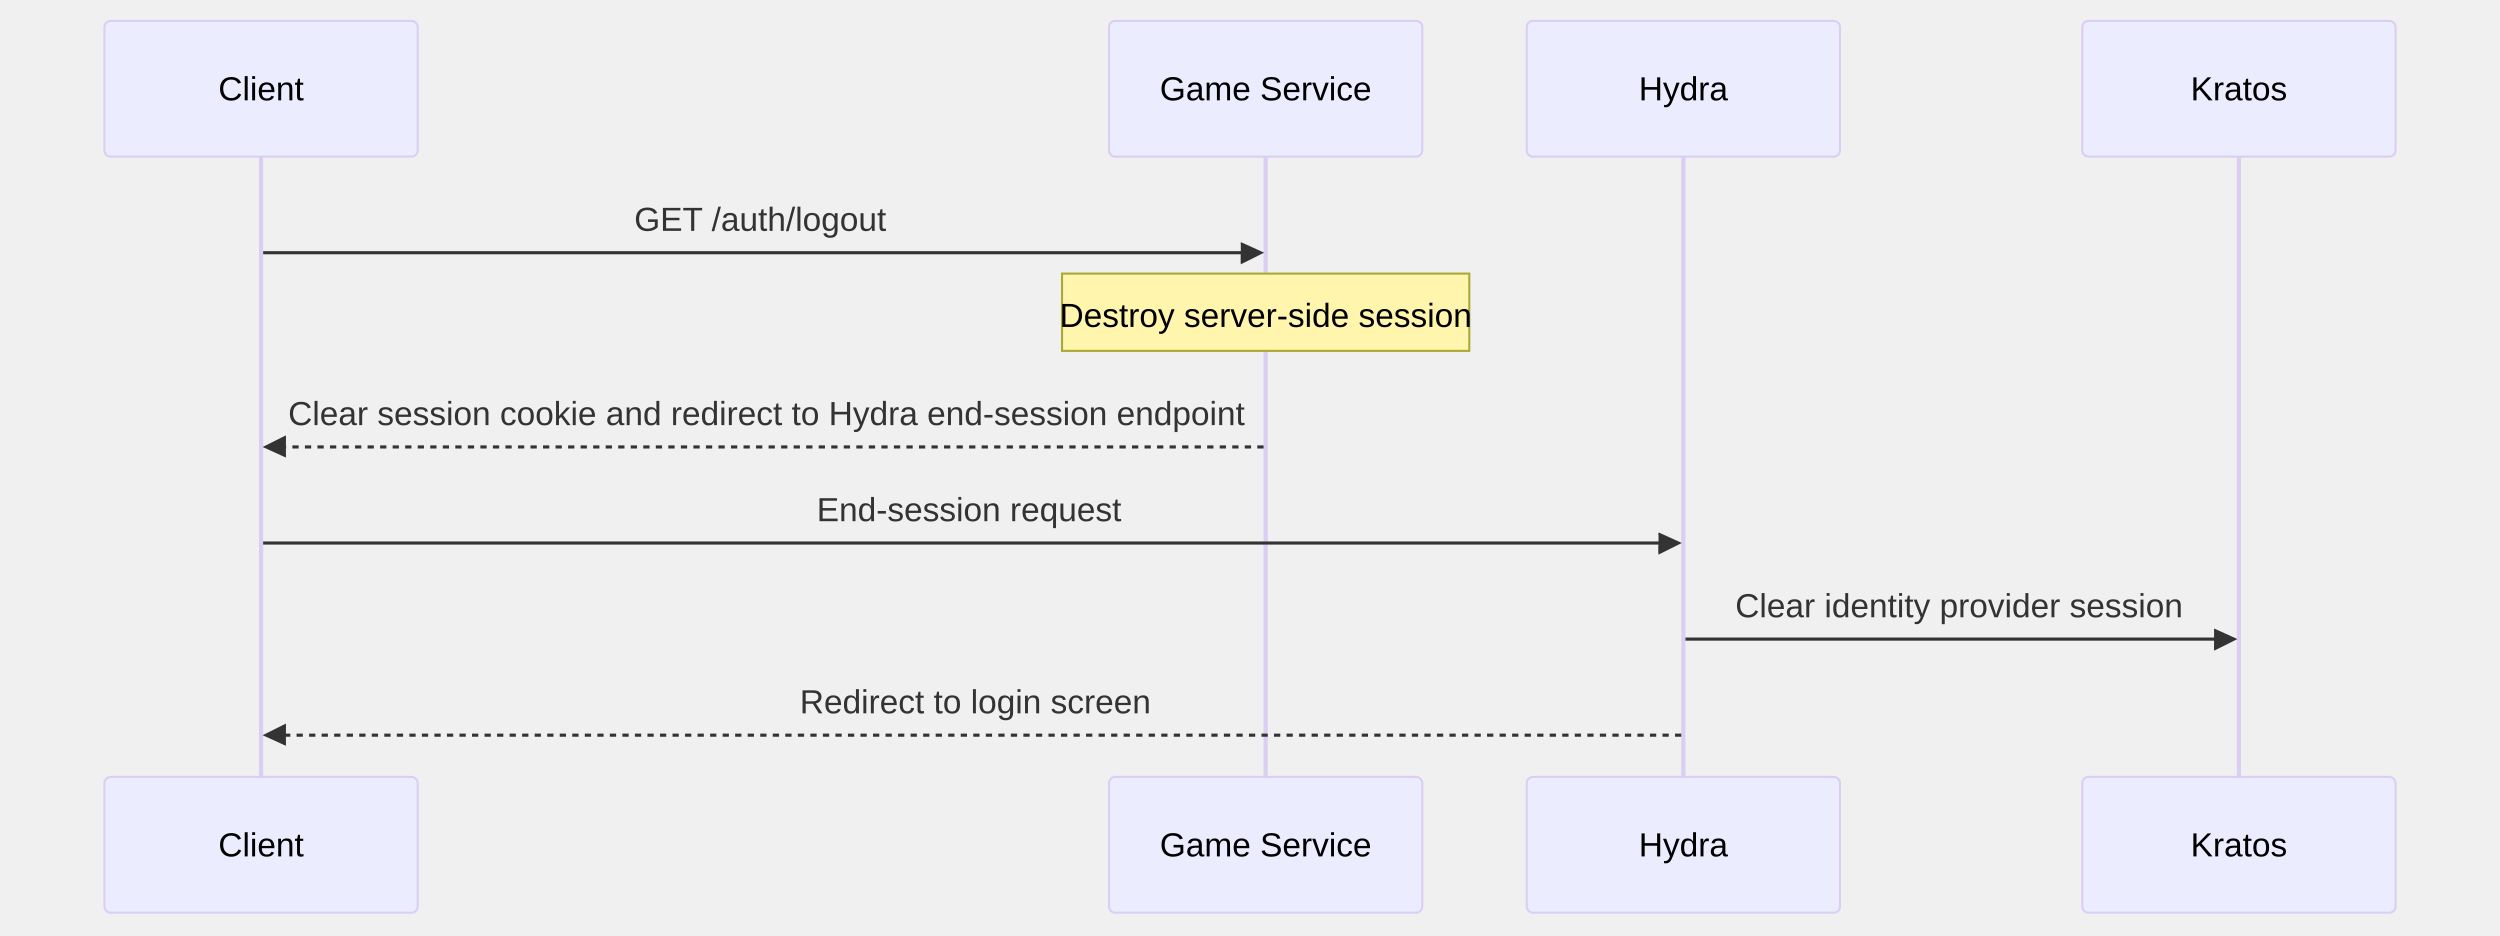
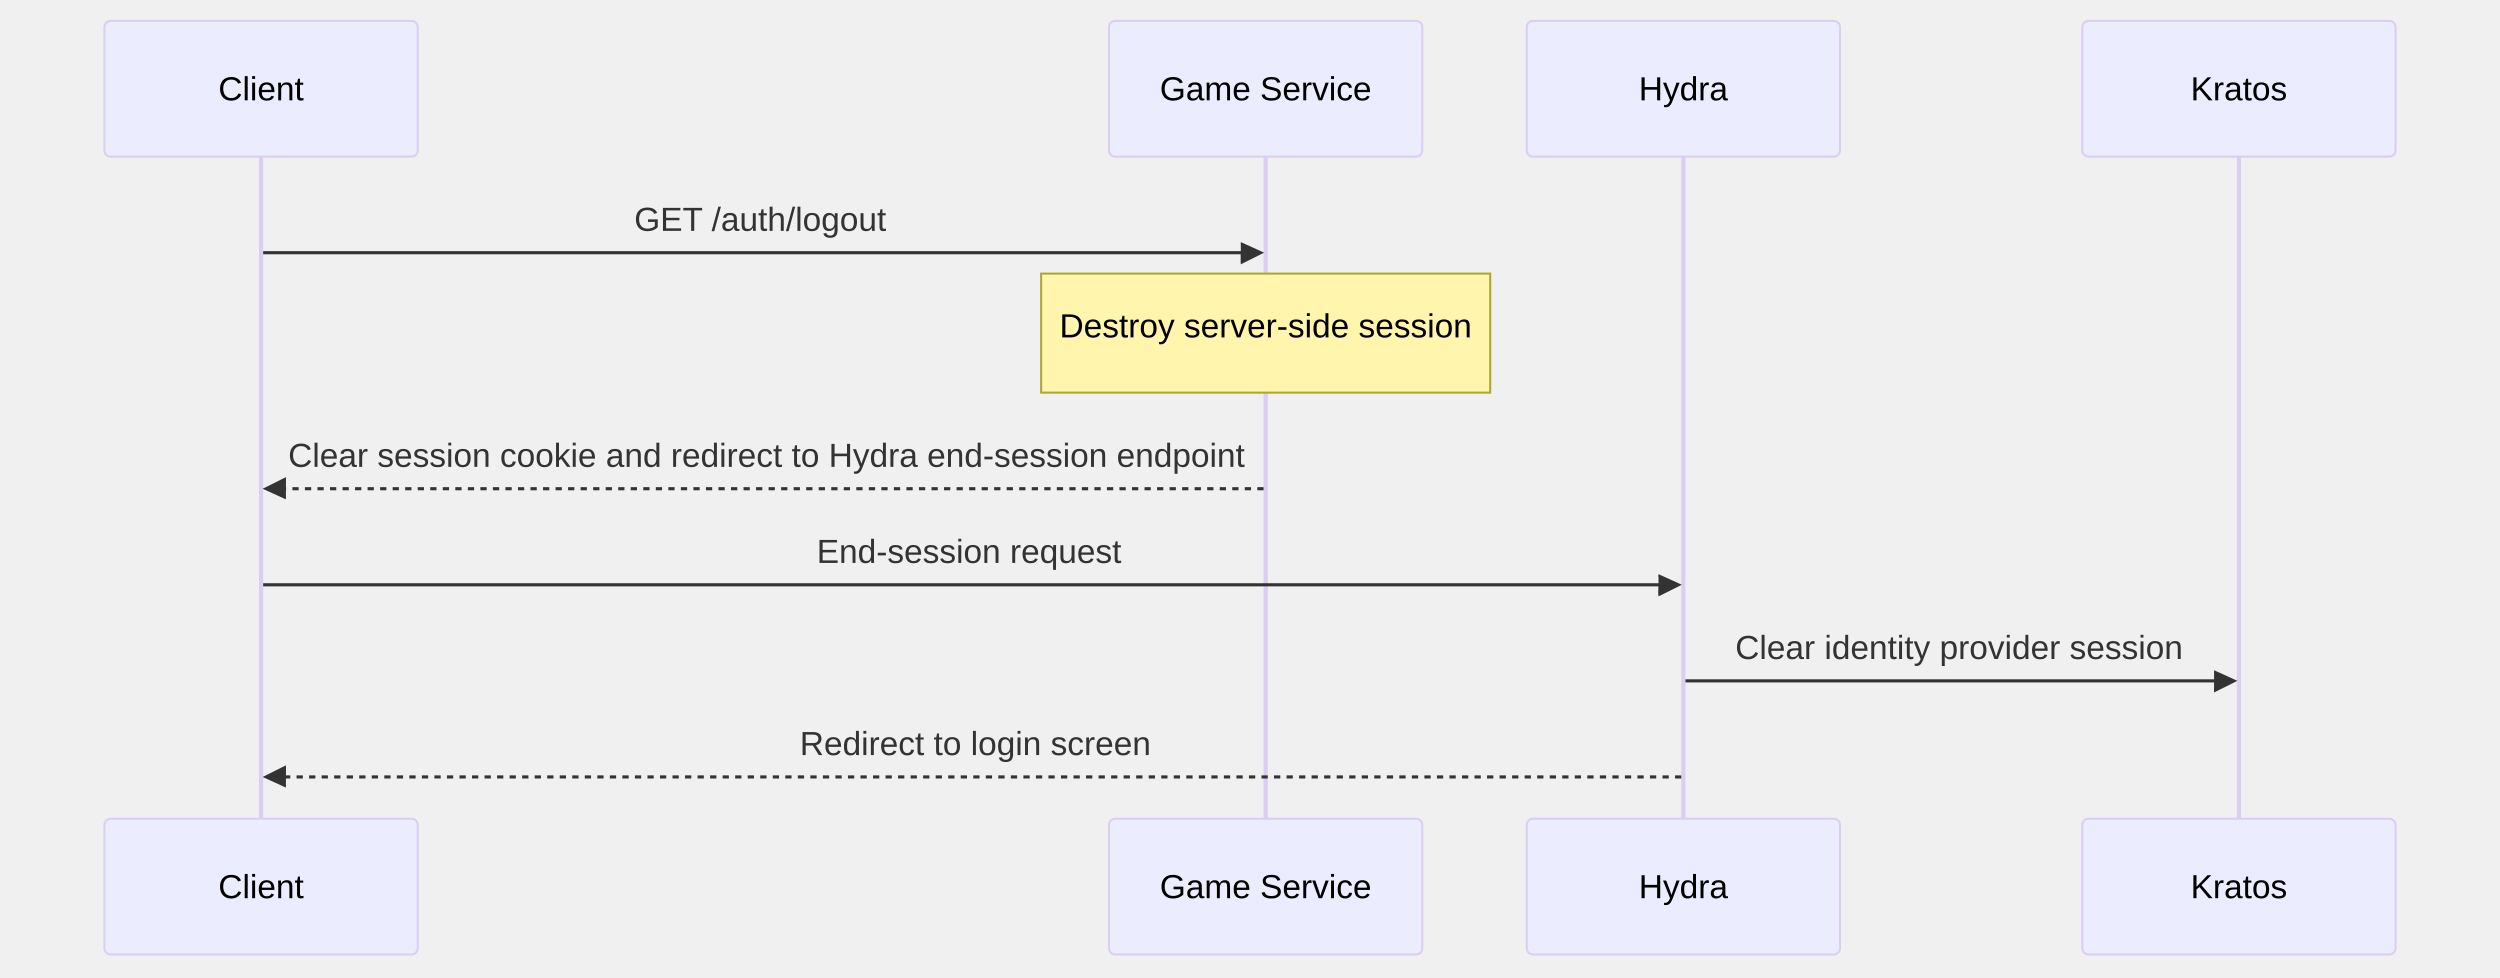
- <svg xmlns="http://www.w3.org/2000/svg" id="my-svg" width="100%" style="max-width: 1197px; background-color: white;" viewBox="-50 -10 1197 448" role="graphics-document document" aria-roledescription="sequence">
+ <svg xmlns="http://www.w3.org/2000/svg" id="my-svg" width="100%" style="max-width: 1197px; background-color: white;" viewBox="-50 -10 1197 468" role="graphics-document document" aria-roledescription="sequence">
  <g>
-     <rect x="947" y="362" fill="#eaeaea" stroke="#666" width="150" height="65" name="Kratos" rx="3" ry="3" class="actor actor-bottom" />
-     <text x="1022" y="394.5" dominant-baseline="central" alignment-baseline="central" class="actor actor-box" style="text-anchor: middle; font-size: 16px; font-weight: 400;">
+     <rect x="947" y="382" fill="#eaeaea" stroke="#666" width="150" height="65" name="Kratos" rx="3" ry="3" class="actor actor-bottom" />
+     <text x="1022" y="414.5" dominant-baseline="central" alignment-baseline="central" class="actor actor-box" style="text-anchor: middle; font-size: 16px; font-weight: 400;">
      <tspan x="1022" dy="0">Kratos</tspan>
    </text>
  </g>
  <g>
-     <rect x="681" y="362" fill="#eaeaea" stroke="#666" width="150" height="65" name="Hydra" rx="3" ry="3" class="actor actor-bottom" />
-     <text x="756" y="394.5" dominant-baseline="central" alignment-baseline="central" class="actor actor-box" style="text-anchor: middle; font-size: 16px; font-weight: 400;">
+     <rect x="681" y="382" fill="#eaeaea" stroke="#666" width="150" height="65" name="Hydra" rx="3" ry="3" class="actor actor-bottom" />
+     <text x="756" y="414.5" dominant-baseline="central" alignment-baseline="central" class="actor actor-box" style="text-anchor: middle; font-size: 16px; font-weight: 400;">
      <tspan x="756" dy="0">Hydra</tspan>
    </text>
  </g>
  <g>
-     <rect x="481" y="362" fill="#eaeaea" stroke="#666" width="150" height="65" name="Server" rx="3" ry="3" class="actor actor-bottom" />
-     <text x="556" y="394.5" dominant-baseline="central" alignment-baseline="central" class="actor actor-box" style="text-anchor: middle; font-size: 16px; font-weight: 400;">
+     <rect x="481" y="382" fill="#eaeaea" stroke="#666" width="150" height="65" name="Server" rx="3" ry="3" class="actor actor-bottom" />
+     <text x="556" y="414.5" dominant-baseline="central" alignment-baseline="central" class="actor actor-box" style="text-anchor: middle; font-size: 16px; font-weight: 400;">
      <tspan x="556" dy="0">Game Service</tspan>
    </text>
  </g>
  <g>
-     <rect x="0" y="362" fill="#eaeaea" stroke="#666" width="150" height="65" name="Client" rx="3" ry="3" class="actor actor-bottom" />
-     <text x="75" y="394.5" dominant-baseline="central" alignment-baseline="central" class="actor actor-box" style="text-anchor: middle; font-size: 16px; font-weight: 400;">
+     <rect x="0" y="382" fill="#eaeaea" stroke="#666" width="150" height="65" name="Client" rx="3" ry="3" class="actor actor-bottom" />
+     <text x="75" y="414.5" dominant-baseline="central" alignment-baseline="central" class="actor actor-box" style="text-anchor: middle; font-size: 16px; font-weight: 400;">
      <tspan x="75" dy="0">Client</tspan>
    </text>
  </g>
  <g>
-     <line id="actor3" x1="1022" y1="65" x2="1022" y2="362" class="actor-line 200" stroke-width="0.5px" stroke="#999" name="Kratos" />
+     <line id="actor3" x1="1022" y1="65" x2="1022" y2="382" class="actor-line 200" stroke-width="0.5px" stroke="#999" name="Kratos" />
    <g id="root-3">
      <rect x="947" y="0" fill="#eaeaea" stroke="#666" width="150" height="65" name="Kratos" rx="3" ry="3" class="actor actor-top" />
      <text x="1022" y="32.5" dominant-baseline="central" alignment-baseline="central" class="actor actor-box" style="text-anchor: middle; font-size: 16px; font-weight: 400;">
        <tspan x="1022" dy="0">Kratos</tspan>
      </text>
    </g>
  </g>
  <g>
-     <line id="actor2" x1="756" y1="65" x2="756" y2="362" class="actor-line 200" stroke-width="0.5px" stroke="#999" name="Hydra" />
+     <line id="actor2" x1="756" y1="65" x2="756" y2="382" class="actor-line 200" stroke-width="0.5px" stroke="#999" name="Hydra" />
    <g id="root-2">
      <rect x="681" y="0" fill="#eaeaea" stroke="#666" width="150" height="65" name="Hydra" rx="3" ry="3" class="actor actor-top" />
      <text x="756" y="32.5" dominant-baseline="central" alignment-baseline="central" class="actor actor-box" style="text-anchor: middle; font-size: 16px; font-weight: 400;">
        <tspan x="756" dy="0">Hydra</tspan>
      </text>
    </g>
  </g>
  <g>
-     <line id="actor1" x1="556" y1="65" x2="556" y2="362" class="actor-line 200" stroke-width="0.5px" stroke="#999" name="Server" />
+     <line id="actor1" x1="556" y1="65" x2="556" y2="382" class="actor-line 200" stroke-width="0.5px" stroke="#999" name="Server" />
    <g id="root-1">
      <rect x="481" y="0" fill="#eaeaea" stroke="#666" width="150" height="65" name="Server" rx="3" ry="3" class="actor actor-top" />
      <text x="556" y="32.5" dominant-baseline="central" alignment-baseline="central" class="actor actor-box" style="text-anchor: middle; font-size: 16px; font-weight: 400;">
        <tspan x="556" dy="0">Game Service</tspan>
      </text>
    </g>
  </g>
  <g>
-     <line id="actor0" x1="75" y1="65" x2="75" y2="362" class="actor-line 200" stroke-width="0.5px" stroke="#999" name="Client" />
+     <line id="actor0" x1="75" y1="65" x2="75" y2="382" class="actor-line 200" stroke-width="0.5px" stroke="#999" name="Client" />
    <g id="root-0">
      <rect x="0" y="0" fill="#eaeaea" stroke="#666" width="150" height="65" name="Client" rx="3" ry="3" class="actor actor-top" />
      <text x="75" y="32.5" dominant-baseline="central" alignment-baseline="central" class="actor actor-box" style="text-anchor: middle; font-size: 16px; font-weight: 400;">
        <tspan x="75" dy="0">Client</tspan>
      </text>
    </g>
  </g>
  <style>#my-svg{font-family:"trebuchet ms",verdana,arial,sans-serif;font-size:16px;fill:#333;}@keyframes edge-animation-frame{from{stroke-dashoffset:0;}}@keyframes dash{to{stroke-dashoffset:0;}}#my-svg .edge-animation-slow{stroke-dasharray:9,5!important;stroke-dashoffset:900;animation:dash 50s linear infinite;stroke-linecap:round;}#my-svg .edge-animation-fast{stroke-dasharray:9,5!important;stroke-dashoffset:900;animation:dash 20s linear infinite;stroke-linecap:round;}#my-svg .error-icon{fill:#552222;}#my-svg .error-text{fill:#552222;stroke:#552222;}#my-svg .edge-thickness-normal{stroke-width:1px;}#my-svg .edge-thickness-thick{stroke-width:3.5px;}#my-svg .edge-pattern-solid{stroke-dasharray:0;}#my-svg .edge-thickness-invisible{stroke-width:0;fill:none;}#my-svg .edge-pattern-dashed{stroke-dasharray:3;}#my-svg .edge-pattern-dotted{stroke-dasharray:2;}#my-svg .marker{fill:#333333;stroke:#333333;}#my-svg .marker.cross{stroke:#333333;}#my-svg svg{font-family:"trebuchet ms",verdana,arial,sans-serif;font-size:16px;}#my-svg p{margin:0;}#my-svg .actor{stroke:hsl(259.626, 59.777%, 87.902%);fill:#ECECFF;}#my-svg text.actor&gt;tspan{fill:black;stroke:none;}#my-svg .actor-line{stroke:hsl(259.626, 59.777%, 87.902%);}#my-svg .innerArc{stroke-width:1.5;stroke-dasharray:none;}#my-svg .messageLine0{stroke-width:1.5;stroke-dasharray:none;stroke:#333;}#my-svg .messageLine1{stroke-width:1.5;stroke-dasharray:2,2;stroke:#333;}#my-svg #arrowhead path{fill:#333;stroke:#333;}#my-svg .sequenceNumber{fill:white;}#my-svg #sequencenumber{fill:#333;}#my-svg #crosshead path{fill:#333;stroke:#333;}#my-svg .messageText{fill:#333;stroke:none;}#my-svg .labelBox{stroke:hsl(259.626, 59.777%, 87.902%);fill:#ECECFF;}#my-svg .labelText,#my-svg .labelText&gt;tspan{fill:black;stroke:none;}#my-svg .loopText,#my-svg .loopText&gt;tspan{fill:black;stroke:none;}#my-svg .loopLine{stroke-width:2px;stroke-dasharray:2,2;stroke:hsl(259.626, 59.777%, 87.902%);fill:hsl(259.626, 59.777%, 87.902%);}#my-svg .note{stroke:#aaaa33;fill:#fff5ad;}#my-svg .noteText,#my-svg .noteText&gt;tspan{fill:black;stroke:none;}#my-svg .activation0{fill:#f4f4f4;stroke:#666;}#my-svg .activation1{fill:#f4f4f4;stroke:#666;}#my-svg .activation2{fill:#f4f4f4;stroke:#666;}#my-svg .actorPopupMenu{position:absolute;}#my-svg .actorPopupMenuPanel{position:absolute;fill:#ECECFF;box-shadow:0px 8px 16px 0px rgba(0,0,0,0.2);filter:drop-shadow(3px 5px 2px rgb(0 0 0 / 0.4));}#my-svg .actor-man line{stroke:hsl(259.626, 59.777%, 87.902%);fill:#ECECFF;}#my-svg .actor-man circle,#my-svg line{stroke:hsl(259.626, 59.777%, 87.902%);fill:#ECECFF;stroke-width:2px;}#my-svg :root{--mermaid-font-family:"trebuchet ms",verdana,arial,sans-serif;}</style>
  <g />
  <defs>
    <symbol id="computer" width="24" height="24">
      <path transform="scale(.5)" d="M2 2v13h20v-13h-20zm18 11h-16v-9h16v9zm-10.228 6l.466-1h3.524l.467 1h-4.457zm14.228 3h-24l2-6h2.104l-1.33 4h18.45l-1.297-4h2.073l2 6zm-5-10h-14v-7h14v7z" />
    </symbol>
  </defs>
  <defs>
    <symbol id="database" fill-rule="evenodd" clip-rule="evenodd">
      <path transform="scale(.5)" d="M12.258.001l.256.004.255.005.253.008.251.01.249.012.247.015.246.016.242.019.241.02.239.023.236.024.233.027.231.028.229.031.225.032.223.034.22.036.217.038.214.04.211.041.208.043.205.045.201.046.198.048.194.05.191.051.187.053.183.054.18.056.175.057.172.059.168.06.163.061.16.063.155.064.15.066.074.033.073.033.071.034.07.034.069.035.068.035.067.035.066.035.064.036.064.036.062.036.06.036.06.037.058.037.058.037.055.038.055.038.053.038.052.038.051.039.05.039.048.039.047.039.045.04.044.04.043.04.041.04.04.041.039.041.037.041.036.041.034.041.033.042.032.042.03.042.029.042.027.042.026.043.024.043.023.043.021.043.02.043.018.044.017.043.015.044.013.044.012.044.011.045.009.044.007.045.006.045.004.045.002.045.001.045v17l-.001.045-.002.045-.004.045-.006.045-.007.045-.009.044-.011.045-.012.044-.013.044-.015.044-.017.043-.018.044-.02.043-.021.043-.023.043-.024.043-.026.043-.027.042-.029.042-.03.042-.032.042-.033.042-.034.041-.036.041-.037.041-.039.041-.04.041-.041.04-.043.04-.044.04-.045.04-.047.039-.048.039-.05.039-.051.039-.052.038-.053.038-.055.038-.055.038-.058.037-.058.037-.06.037-.06.036-.062.036-.064.036-.064.036-.066.035-.067.035-.068.035-.069.035-.07.034-.071.034-.073.033-.074.033-.15.066-.155.064-.16.063-.163.061-.168.06-.172.059-.175.057-.18.056-.183.054-.187.053-.191.051-.194.05-.198.048-.201.046-.205.045-.208.043-.211.041-.214.04-.217.038-.22.036-.223.034-.225.032-.229.031-.231.028-.233.027-.236.024-.239.023-.241.02-.242.019-.246.016-.247.015-.249.012-.251.01-.253.008-.255.005-.256.004-.258.001-.258-.001-.256-.004-.255-.005-.253-.008-.251-.01-.249-.012-.247-.015-.245-.016-.243-.019-.241-.02-.238-.023-.236-.024-.234-.027-.231-.028-.228-.031-.226-.032-.223-.034-.22-.036-.217-.038-.214-.04-.211-.041-.208-.043-.204-.045-.201-.046-.198-.048-.195-.05-.19-.051-.187-.053-.184-.054-.179-.056-.176-.057-.172-.059-.167-.06-.164-.061-.159-.063-.155-.064-.151-.066-.074-.033-.072-.033-.072-.034-.07-.034-.069-.035-.068-.035-.067-.035-.066-.035-.064-.036-.063-.036-.062-.036-.061-.036-.06-.037-.058-.037-.057-.037-.056-.038-.055-.038-.053-.038-.052-.038-.051-.039-.049-.039-.049-.039-.046-.039-.046-.04-.044-.04-.043-.04-.041-.04-.04-.041-.039-.041-.037-.041-.036-.041-.034-.041-.033-.042-.032-.042-.03-.042-.029-.042-.027-.042-.026-.043-.024-.043-.023-.043-.021-.043-.02-.043-.018-.044-.017-.043-.015-.044-.013-.044-.012-.044-.011-.045-.009-.044-.007-.045-.006-.045-.004-.045-.002-.045-.001-.045v-17l.001-.045.002-.045.004-.045.006-.045.007-.045.009-.044.011-.045.012-.044.013-.044.015-.044.017-.043.018-.044.02-.043.021-.043.023-.043.024-.043.026-.043.027-.042.029-.042.03-.042.032-.042.033-.042.034-.041.036-.041.037-.041.039-.041.04-.041.041-.04.043-.04.044-.04.046-.04.046-.039.049-.039.049-.039.051-.039.052-.038.053-.038.055-.038.056-.038.057-.037.058-.037.06-.037.061-.036.062-.036.063-.036.064-.036.066-.035.067-.035.068-.035.069-.035.07-.034.072-.034.072-.033.074-.033.151-.066.155-.064.159-.063.164-.061.167-.06.172-.059.176-.057.179-.056.184-.054.187-.053.19-.051.195-.05.198-.048.201-.046.204-.045.208-.043.211-.041.214-.04.217-.038.22-.036.223-.034.226-.032.228-.031.231-.028.234-.027.236-.024.238-.023.241-.02.243-.019.245-.016.247-.015.249-.012.251-.01.253-.008.255-.005.256-.004.258-.001.258.001zm-9.258 20.499v.01l.001.021.003.021.004.022.005.021.006.022.007.022.009.023.01.022.011.023.012.023.013.023.015.023.016.024.017.023.018.024.019.024.021.024.022.025.023.024.024.025.052.049.056.05.061.051.066.051.07.051.075.051.079.052.084.052.088.052.092.052.097.052.102.051.105.052.11.052.114.051.119.051.123.051.127.05.131.05.135.05.139.048.144.049.147.047.152.047.155.047.16.045.163.045.167.043.171.043.176.041.178.041.183.039.187.039.19.037.194.035.197.035.202.033.204.031.209.03.212.029.216.027.219.025.222.024.226.021.23.02.233.018.236.016.24.015.243.012.246.01.249.008.253.005.256.004.259.001.26-.001.257-.004.254-.005.25-.008.247-.011.244-.012.241-.014.237-.016.233-.018.231-.021.226-.021.224-.024.22-.026.216-.027.212-.028.21-.031.205-.031.202-.034.198-.034.194-.036.191-.037.187-.039.183-.04.179-.04.175-.042.172-.043.168-.044.163-.045.16-.046.155-.046.152-.047.148-.048.143-.049.139-.049.136-.05.131-.05.126-.05.123-.051.118-.052.114-.051.11-.052.106-.052.101-.052.096-.052.092-.052.088-.053.083-.051.079-.052.074-.052.07-.051.065-.051.06-.051.056-.05.051-.05.023-.024.023-.025.021-.024.02-.024.019-.024.018-.024.017-.024.015-.023.014-.024.013-.023.012-.023.01-.023.01-.022.008-.022.006-.022.006-.022.004-.022.004-.021.001-.021.001-.021v-4.127l-.077.055-.08.053-.083.054-.085.053-.087.052-.09.052-.093.051-.095.05-.097.05-.1.049-.102.049-.105.048-.106.047-.109.047-.111.046-.114.045-.115.045-.118.044-.12.043-.122.042-.124.042-.126.041-.128.04-.13.04-.132.038-.134.038-.135.037-.138.037-.139.035-.142.035-.143.034-.144.033-.147.032-.148.031-.15.03-.151.03-.153.029-.154.027-.156.027-.158.026-.159.025-.161.024-.162.023-.163.022-.165.021-.166.02-.167.019-.169.018-.169.017-.171.016-.173.015-.173.014-.175.013-.175.012-.177.011-.178.01-.179.008-.179.008-.181.006-.182.005-.182.004-.184.003-.184.002h-.37l-.184-.002-.184-.003-.182-.004-.182-.005-.181-.006-.179-.008-.179-.008-.178-.01-.176-.011-.176-.012-.175-.013-.173-.014-.172-.015-.171-.016-.17-.017-.169-.018-.167-.019-.166-.02-.165-.021-.163-.022-.162-.023-.161-.024-.159-.025-.157-.026-.156-.027-.155-.027-.153-.029-.151-.03-.15-.03-.148-.031-.146-.032-.145-.033-.143-.034-.141-.035-.14-.035-.137-.037-.136-.037-.134-.038-.132-.038-.13-.04-.128-.04-.126-.041-.124-.042-.122-.042-.12-.044-.117-.043-.116-.045-.113-.045-.112-.046-.109-.047-.106-.047-.105-.048-.102-.049-.1-.049-.097-.05-.095-.05-.093-.052-.09-.051-.087-.052-.085-.053-.083-.054-.08-.054-.077-.054v4.127zm0-5.654v.011l.001.021.003.021.004.021.005.022.006.022.007.022.009.022.01.022.011.023.012.023.013.023.015.024.016.023.017.024.018.024.019.024.021.024.022.024.023.025.024.024.052.05.056.05.061.05.066.051.07.051.075.052.079.051.084.052.088.052.092.052.097.052.102.052.105.052.11.051.114.051.119.052.123.05.127.051.131.05.135.049.139.049.144.048.147.048.152.047.155.046.16.045.163.045.167.044.171.042.176.042.178.04.183.04.187.038.19.037.194.036.197.034.202.033.204.032.209.03.212.028.216.027.219.025.222.024.226.022.23.02.233.018.236.016.24.014.243.012.246.01.249.008.253.006.256.003.259.001.26-.001.257-.003.254-.006.25-.008.247-.01.244-.012.241-.015.237-.016.233-.018.231-.02.226-.022.224-.024.22-.025.216-.027.212-.029.21-.03.205-.032.202-.033.198-.035.194-.036.191-.037.187-.039.183-.039.179-.041.175-.042.172-.043.168-.044.163-.045.16-.045.155-.047.152-.047.148-.048.143-.048.139-.05.136-.049.131-.05.126-.051.123-.051.118-.051.114-.052.11-.052.106-.052.101-.052.096-.052.092-.052.088-.052.083-.052.079-.052.074-.051.07-.052.065-.051.06-.05.056-.051.051-.049.023-.025.023-.024.021-.025.02-.024.019-.024.018-.024.017-.024.015-.023.014-.023.013-.024.012-.022.01-.023.01-.023.008-.022.006-.022.006-.022.004-.021.004-.022.001-.021.001-.021v-4.139l-.077.054-.08.054-.083.054-.085.052-.087.053-.09.051-.093.051-.095.051-.097.05-.1.049-.102.049-.105.048-.106.047-.109.047-.111.046-.114.045-.115.044-.118.044-.12.044-.122.042-.124.042-.126.041-.128.04-.13.039-.132.039-.134.038-.135.037-.138.036-.139.036-.142.035-.143.033-.144.033-.147.033-.148.031-.15.03-.151.03-.153.028-.154.028-.156.027-.158.026-.159.025-.161.024-.162.023-.163.022-.165.021-.166.02-.167.019-.169.018-.169.017-.171.016-.173.015-.173.014-.175.013-.175.012-.177.011-.178.009-.179.009-.179.007-.181.007-.182.005-.182.004-.184.003-.184.002h-.37l-.184-.002-.184-.003-.182-.004-.182-.005-.181-.007-.179-.007-.179-.009-.178-.009-.176-.011-.176-.012-.175-.013-.173-.014-.172-.015-.171-.016-.17-.017-.169-.018-.167-.019-.166-.02-.165-.021-.163-.022-.162-.023-.161-.024-.159-.025-.157-.026-.156-.027-.155-.028-.153-.028-.151-.03-.15-.03-.148-.031-.146-.033-.145-.033-.143-.033-.141-.035-.14-.036-.137-.036-.136-.037-.134-.038-.132-.039-.13-.039-.128-.04-.126-.041-.124-.042-.122-.043-.12-.043-.117-.044-.116-.044-.113-.046-.112-.046-.109-.046-.106-.047-.105-.048-.102-.049-.1-.049-.097-.05-.095-.051-.093-.051-.09-.051-.087-.053-.085-.052-.083-.054-.08-.054-.077-.054v4.139zm0-5.666v.011l.001.02.003.022.004.021.005.022.006.021.007.022.009.023.01.022.011.023.012.023.013.023.015.023.016.024.017.024.018.023.019.024.021.025.022.024.023.024.024.025.052.05.056.05.061.05.066.051.07.051.075.052.079.051.084.052.088.052.092.052.097.052.102.052.105.051.11.052.114.051.119.051.123.051.127.05.131.05.135.05.139.049.144.048.147.048.152.047.155.046.16.045.163.045.167.043.171.043.176.042.178.04.183.04.187.038.19.037.194.036.197.034.202.033.204.032.209.03.212.028.216.027.219.025.222.024.226.021.23.02.233.018.236.017.24.014.243.012.246.01.249.008.253.006.256.003.259.001.26-.001.257-.003.254-.006.25-.008.247-.01.244-.013.241-.014.237-.016.233-.018.231-.02.226-.022.224-.024.22-.025.216-.027.212-.029.21-.03.205-.032.202-.033.198-.035.194-.036.191-.037.187-.039.183-.039.179-.041.175-.042.172-.043.168-.044.163-.045.16-.045.155-.047.152-.047.148-.048.143-.049.139-.049.136-.049.131-.051.126-.05.123-.051.118-.052.114-.051.11-.052.106-.052.101-.052.096-.052.092-.052.088-.052.083-.052.079-.052.074-.052.07-.051.065-.051.06-.051.056-.05.051-.049.023-.025.023-.025.021-.024.02-.024.019-.024.018-.024.017-.024.015-.023.014-.024.013-.023.012-.023.01-.022.01-.023.008-.022.006-.022.006-.022.004-.022.004-.021.001-.021.001-.021v-4.153l-.077.054-.08.054-.083.053-.085.053-.087.053-.09.051-.093.051-.095.051-.097.05-.1.049-.102.048-.105.048-.106.048-.109.046-.111.046-.114.046-.115.044-.118.044-.12.043-.122.043-.124.042-.126.041-.128.04-.13.039-.132.039-.134.038-.135.037-.138.036-.139.036-.142.034-.143.034-.144.033-.147.032-.148.032-.15.03-.151.03-.153.028-.154.028-.156.027-.158.026-.159.024-.161.024-.162.023-.163.023-.165.021-.166.02-.167.019-.169.018-.169.017-.171.016-.173.015-.173.014-.175.013-.175.012-.177.01-.178.01-.179.009-.179.007-.181.006-.182.006-.182.004-.184.003-.184.001-.185.001-.185-.001-.184-.001-.184-.003-.182-.004-.182-.006-.181-.006-.179-.007-.179-.009-.178-.01-.176-.01-.176-.012-.175-.013-.173-.014-.172-.015-.171-.016-.17-.017-.169-.018-.167-.019-.166-.02-.165-.021-.163-.023-.162-.023-.161-.024-.159-.024-.157-.026-.156-.027-.155-.028-.153-.028-.151-.03-.15-.03-.148-.032-.146-.032-.145-.033-.143-.034-.141-.034-.14-.036-.137-.036-.136-.037-.134-.038-.132-.039-.13-.039-.128-.041-.126-.041-.124-.041-.122-.043-.12-.043-.117-.044-.116-.044-.113-.046-.112-.046-.109-.046-.106-.048-.105-.048-.102-.048-.1-.05-.097-.049-.095-.051-.093-.051-.09-.052-.087-.052-.085-.053-.083-.053-.08-.054-.077-.054v4.153zm8.74-8.179l-.257.004-.254.005-.25.008-.247.011-.244.012-.241.014-.237.016-.233.018-.231.021-.226.022-.224.023-.22.026-.216.027-.212.028-.21.031-.205.032-.202.033-.198.034-.194.036-.191.038-.187.038-.183.04-.179.041-.175.042-.172.043-.168.043-.163.045-.16.046-.155.046-.152.048-.148.048-.143.048-.139.049-.136.05-.131.05-.126.051-.123.051-.118.051-.114.052-.11.052-.106.052-.101.052-.096.052-.092.052-.088.052-.083.052-.079.052-.074.051-.07.052-.065.051-.06.05-.056.05-.051.05-.023.025-.023.024-.021.024-.02.025-.019.024-.018.024-.017.023-.015.024-.014.023-.013.023-.012.023-.01.023-.01.022-.008.022-.006.023-.006.021-.004.022-.004.021-.001.021-.001.021.001.021.001.021.004.021.004.022.006.021.006.023.008.022.01.022.01.023.012.023.013.023.014.023.015.024.017.023.018.024.019.024.02.025.021.024.023.024.023.025.051.05.056.05.06.05.065.051.07.052.074.051.079.052.083.052.088.052.092.052.096.052.101.052.106.052.11.052.114.052.118.051.123.051.126.051.131.05.136.05.139.049.143.048.148.048.152.048.155.046.16.046.163.045.168.043.172.043.175.042.179.041.183.04.187.038.191.038.194.036.198.034.202.033.205.032.21.031.212.028.216.027.22.026.224.023.226.022.231.021.233.018.237.016.241.014.244.012.247.011.25.008.254.005.257.004.26.001.26-.001.257-.004.254-.005.25-.008.247-.011.244-.012.241-.014.237-.016.233-.018.231-.021.226-.022.224-.023.22-.026.216-.027.212-.028.21-.031.205-.032.202-.033.198-.034.194-.036.191-.038.187-.038.183-.04.179-.041.175-.042.172-.043.168-.043.163-.045.16-.046.155-.046.152-.048.148-.048.143-.048.139-.049.136-.05.131-.05.126-.051.123-.051.118-.051.114-.052.11-.052.106-.052.101-.052.096-.052.092-.052.088-.052.083-.052.079-.052.074-.051.07-.052.065-.051.06-.05.056-.05.051-.05.023-.025.023-.024.021-.024.02-.025.019-.024.018-.024.017-.023.015-.024.014-.023.013-.023.012-.023.01-.023.01-.022.008-.022.006-.023.006-.021.004-.022.004-.021.001-.021.001-.021-.001-.021-.001-.021-.004-.021-.004-.022-.006-.021-.006-.023-.008-.022-.01-.022-.01-.023-.012-.023-.013-.023-.014-.023-.015-.024-.017-.023-.018-.024-.019-.024-.02-.025-.021-.024-.023-.024-.023-.025-.051-.05-.056-.05-.06-.05-.065-.051-.07-.052-.074-.051-.079-.052-.083-.052-.088-.052-.092-.052-.096-.052-.101-.052-.106-.052-.11-.052-.114-.052-.118-.051-.123-.051-.126-.051-.131-.05-.136-.05-.139-.049-.143-.048-.148-.048-.152-.048-.155-.046-.16-.046-.163-.045-.168-.043-.172-.043-.175-.042-.179-.041-.183-.04-.187-.038-.191-.038-.194-.036-.198-.034-.202-.033-.205-.032-.21-.031-.212-.028-.216-.027-.22-.026-.224-.023-.226-.022-.231-.021-.233-.018-.237-.016-.241-.014-.244-.012-.247-.011-.25-.008-.254-.005-.257-.004-.26-.001-.26.001z" />
    </symbol>
  </defs>
  <defs>
    <symbol id="clock" width="24" height="24">
      <path transform="scale(.5)" d="M12 2c5.514 0 10 4.486 10 10s-4.486 10-10 10-10-4.486-10-10 4.486-10 10-10zm0-2c-6.627 0-12 5.373-12 12s5.373 12 12 12 12-5.373 12-12-5.373-12-12-12zm5.848 12.459c.202.038.202.333.001.372-1.907.361-6.045 1.111-6.547 1.111-.719 0-1.301-.582-1.301-1.301 0-.512.77-5.447 1.125-7.445.034-.192.312-.181.343.014l.985 6.238 5.394 1.011z" />
    </symbol>
  </defs>
  <defs>
    <marker id="arrowhead" refX="7.9" refY="5" markerUnits="userSpaceOnUse" markerWidth="12" markerHeight="12" orient="auto-start-reverse">
      <path d="M -1 0 L 10 5 L 0 10 z" />
    </marker>
  </defs>
  <defs>
    <marker id="crosshead" markerWidth="15" markerHeight="8" orient="auto" refX="4" refY="4.5">
      <path fill="none" stroke="#000000" stroke-width="1pt" d="M 1,2 L 6,7 M 6,2 L 1,7" style="stroke-dasharray: 0, 0;" />
    </marker>
  </defs>
  <defs>
    <marker id="filled-head" refX="15.5" refY="7" markerWidth="20" markerHeight="28" orient="auto">
      <path d="M 18,7 L9,13 L14,7 L9,1 Z" />
    </marker>
  </defs>
  <defs>
    <marker id="sequencenumber" refX="15" refY="15" markerWidth="60" markerHeight="40" orient="auto">
      <circle cx="15" cy="15" r="6" />
    </marker>
  </defs>
  <g>
-     <rect x="458.5" y="121" fill="#EDF2AE" stroke="#666" width="195" height="37" class="note" />
-     <text x="556" y="126" text-anchor="middle" dominant-baseline="middle" alignment-baseline="middle" class="noteText" dy="1em" style="font-size: 16px; font-weight: 400;">
+     <rect x="448.5" y="121" fill="#EDF2AE" stroke="#666" width="215" height="57" class="note" />
+     <text x="556" y="131" text-anchor="middle" dominant-baseline="middle" alignment-baseline="middle" class="noteText" dy="1em" style="font-size: 16px; font-weight: 400;">
      <tspan x="556">Destroy server-side session</tspan>
    </text>
  </g>
  <text x="314" y="80" text-anchor="middle" dominant-baseline="middle" alignment-baseline="middle" class="messageText" dy="1em" style="font-size: 16px; font-weight: 400;">GET /auth/logout</text>
  <line x1="76" y1="111" x2="552" y2="111" class="messageLine0" stroke-width="2" stroke="none" marker-end="url(#arrowhead)" style="fill: none;" />
-   <text x="317" y="173" text-anchor="middle" dominant-baseline="middle" alignment-baseline="middle" class="messageText" dy="1em" style="font-size: 16px; font-weight: 400;">Clear session cookie and redirect to Hydra end-session endpoint</text>
-   <line x1="555" y1="204" x2="79" y2="204" class="messageLine1" stroke-width="2" stroke="none" marker-end="url(#arrowhead)" style="stroke-dasharray: 3, 3; fill: none;" />
-   <text x="414" y="219" text-anchor="middle" dominant-baseline="middle" alignment-baseline="middle" class="messageText" dy="1em" style="font-size: 16px; font-weight: 400;">End-session request</text>
-   <line x1="76" y1="250" x2="752" y2="250" class="messageLine0" stroke-width="2" stroke="none" marker-end="url(#arrowhead)" style="fill: none;" />
-   <text x="888" y="265" text-anchor="middle" dominant-baseline="middle" alignment-baseline="middle" class="messageText" dy="1em" style="font-size: 16px; font-weight: 400;">Clear identity provider session</text>
-   <line x1="757" y1="296" x2="1018" y2="296" class="messageLine0" stroke-width="2" stroke="none" marker-end="url(#arrowhead)" style="fill: none;" />
-   <text x="417" y="311" text-anchor="middle" dominant-baseline="middle" alignment-baseline="middle" class="messageText" dy="1em" style="font-size: 16px; font-weight: 400;">Redirect to login screen</text>
-   <line x1="755" y1="342" x2="79" y2="342" class="messageLine1" stroke-width="2" stroke="none" marker-end="url(#arrowhead)" style="stroke-dasharray: 3, 3; fill: none;" />
+   <text x="317" y="193" text-anchor="middle" dominant-baseline="middle" alignment-baseline="middle" class="messageText" dy="1em" style="font-size: 16px; font-weight: 400;">Clear session cookie and redirect to Hydra end-session endpoint</text>
+   <line x1="555" y1="224" x2="79" y2="224" class="messageLine1" stroke-width="2" stroke="none" marker-end="url(#arrowhead)" style="stroke-dasharray: 3, 3; fill: none;" />
+   <text x="414" y="239" text-anchor="middle" dominant-baseline="middle" alignment-baseline="middle" class="messageText" dy="1em" style="font-size: 16px; font-weight: 400;">End-session request</text>
+   <line x1="76" y1="270" x2="752" y2="270" class="messageLine0" stroke-width="2" stroke="none" marker-end="url(#arrowhead)" style="fill: none;" />
+   <text x="888" y="285" text-anchor="middle" dominant-baseline="middle" alignment-baseline="middle" class="messageText" dy="1em" style="font-size: 16px; font-weight: 400;">Clear identity provider session</text>
+   <line x1="757" y1="316" x2="1018" y2="316" class="messageLine0" stroke-width="2" stroke="none" marker-end="url(#arrowhead)" style="fill: none;" />
+   <text x="417" y="331" text-anchor="middle" dominant-baseline="middle" alignment-baseline="middle" class="messageText" dy="1em" style="font-size: 16px; font-weight: 400;">Redirect to login screen</text>
+   <line x1="755" y1="362" x2="79" y2="362" class="messageLine1" stroke-width="2" stroke="none" marker-end="url(#arrowhead)" style="stroke-dasharray: 3, 3; fill: none;" />
</svg>
